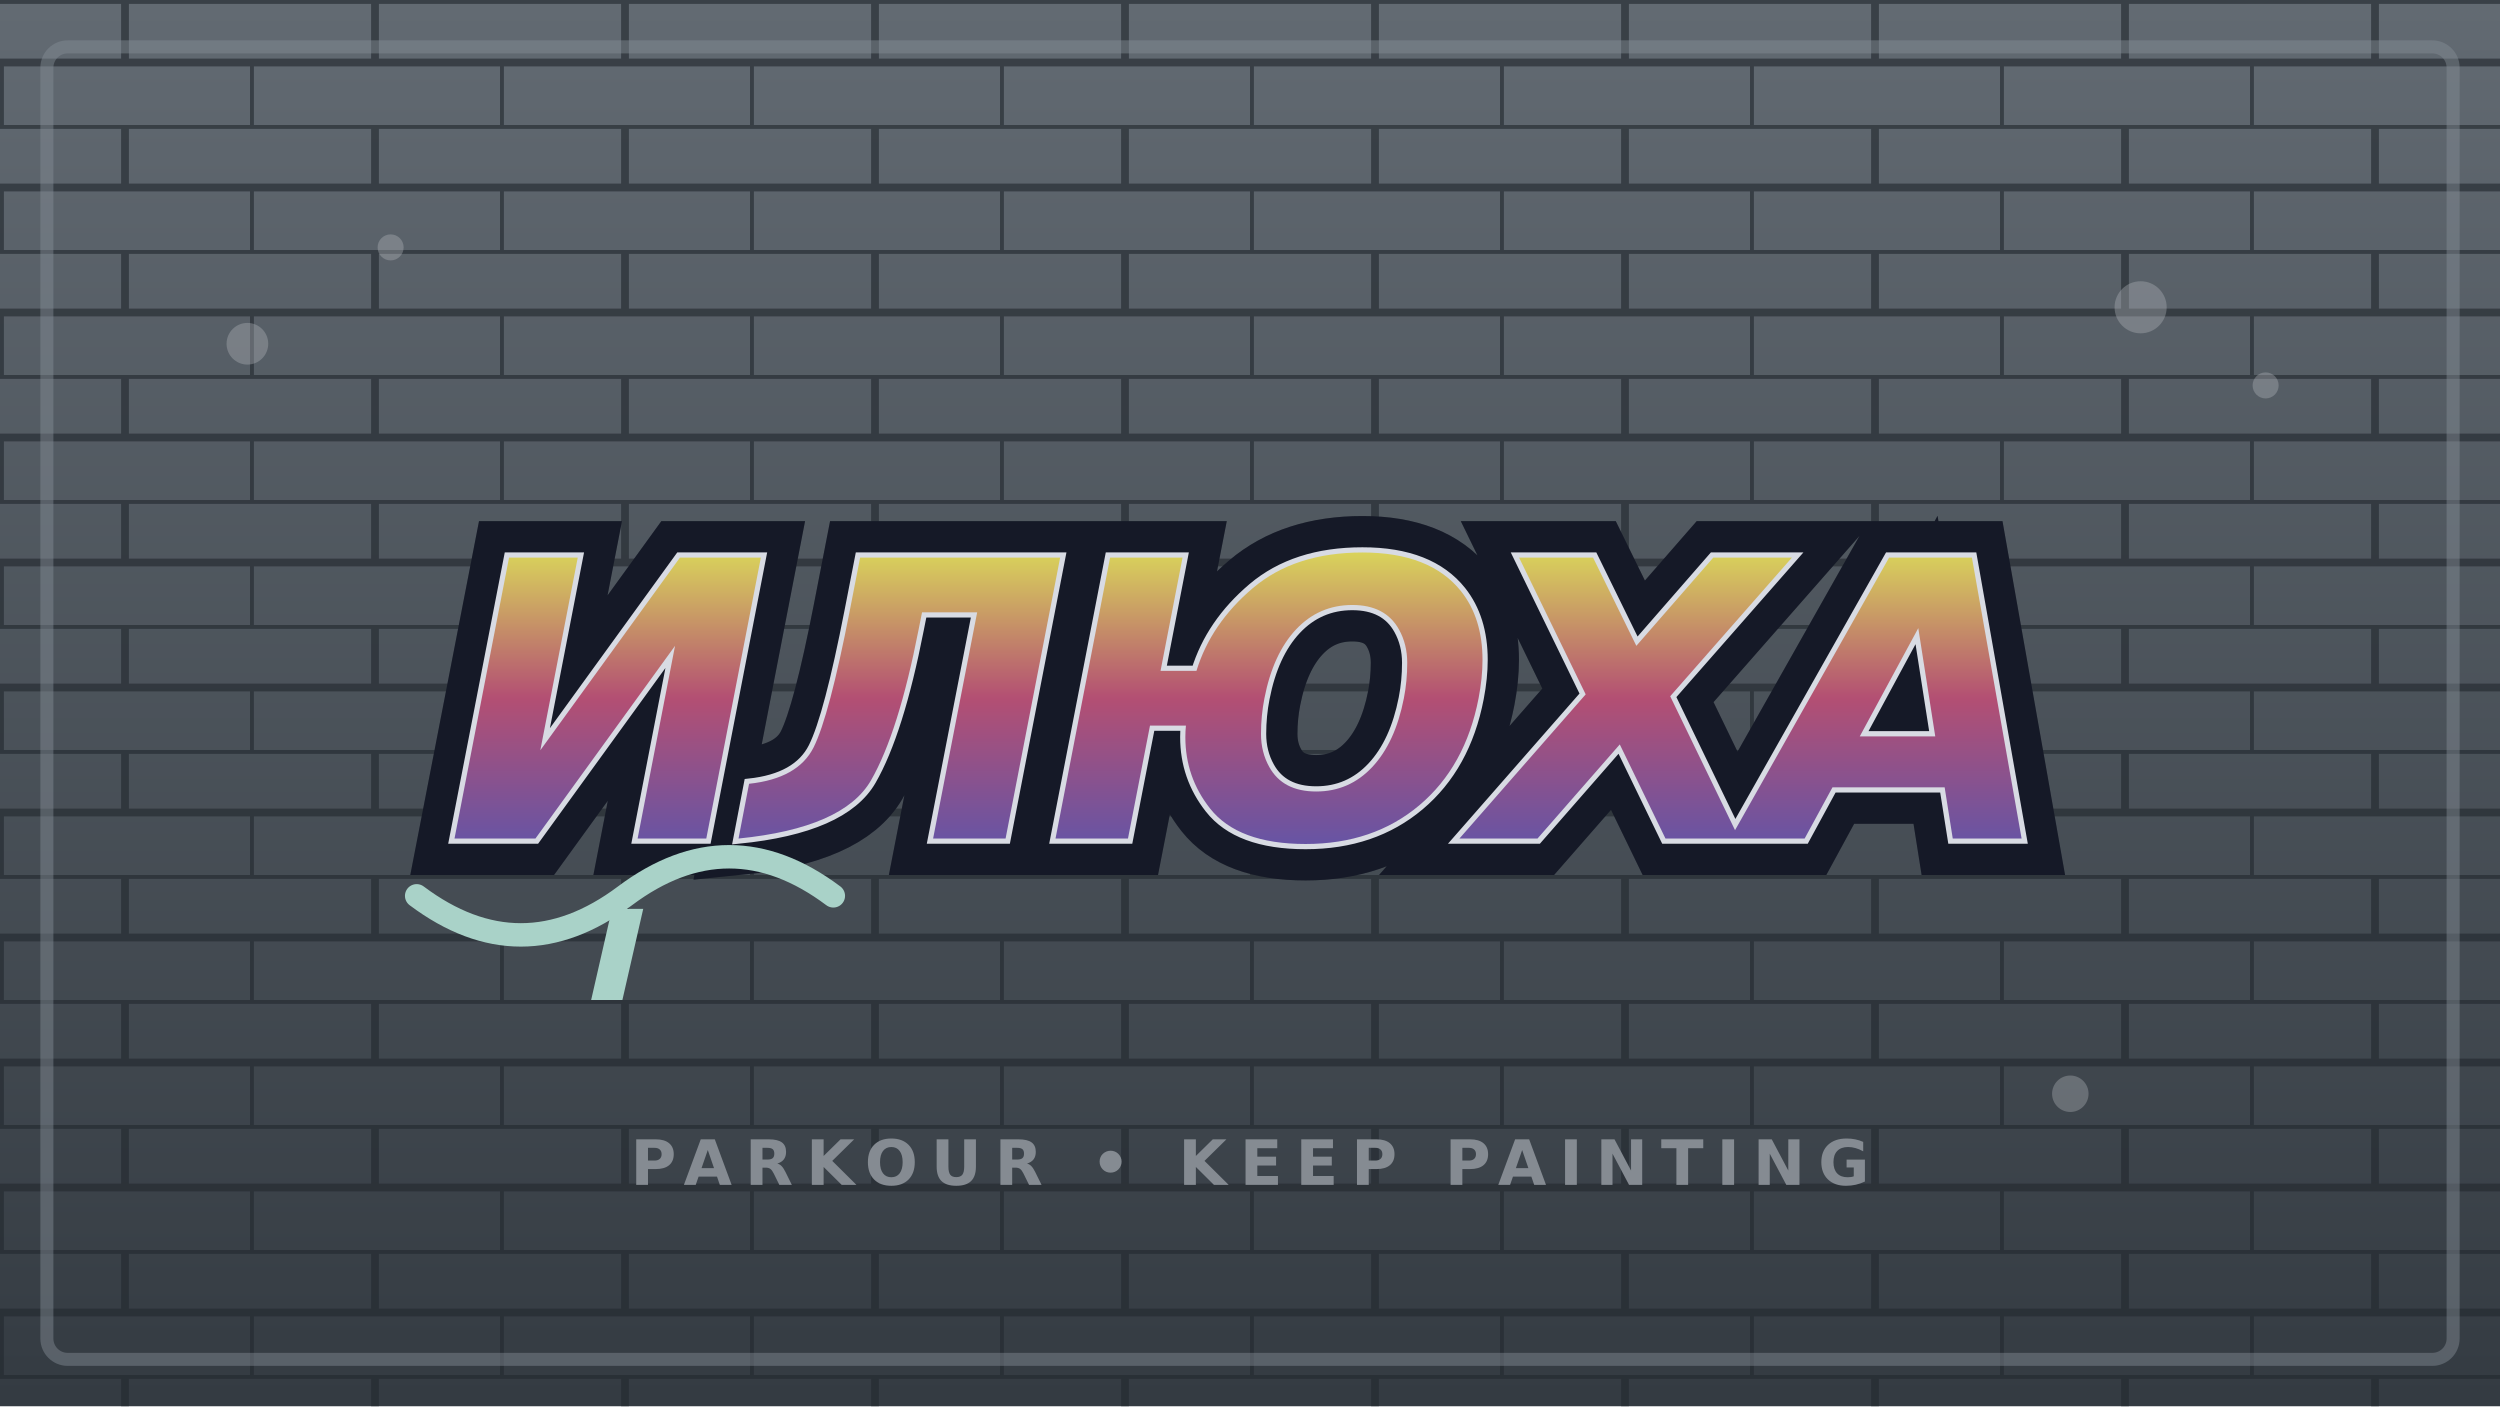
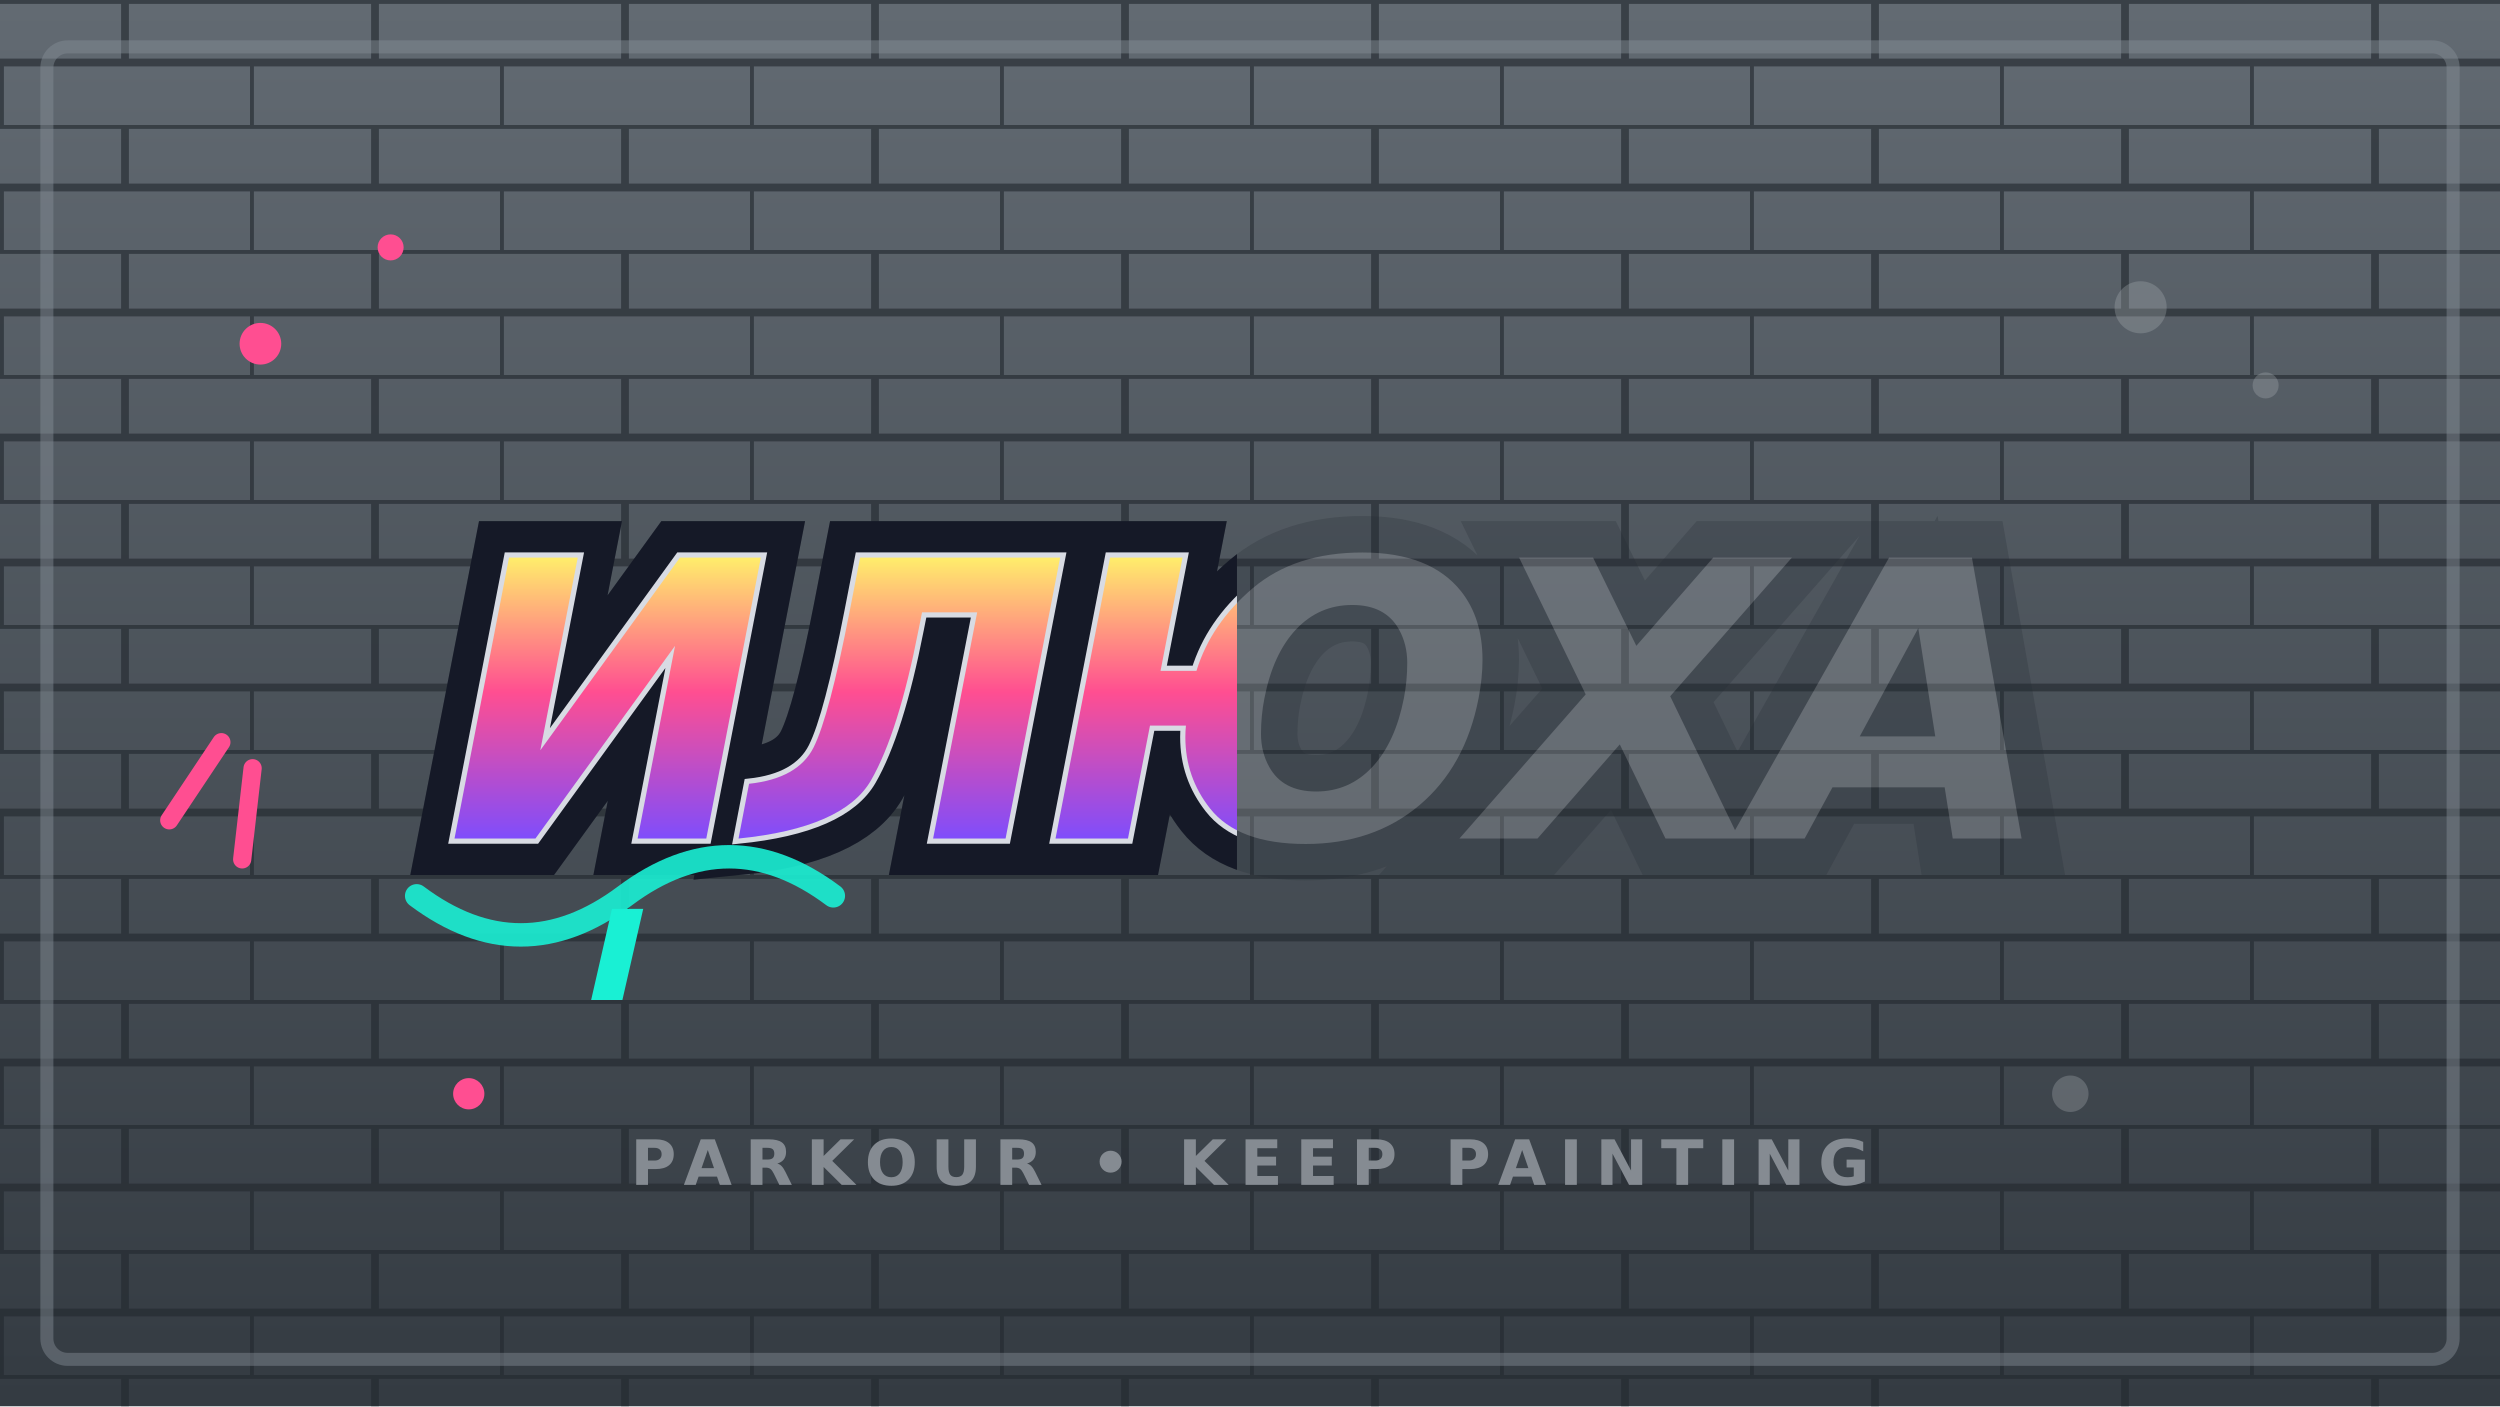
<svg xmlns="http://www.w3.org/2000/svg" width="960" height="540" viewBox="0 0 960 540">
  <defs>
    <linearGradient id="wall" x2="0" y2="1">
      <stop stop-color="#626a72" />
      <stop offset="1" stop-color="#343b42" />
    </linearGradient>
    <pattern id="brick" width="96" height="48" patternUnits="userSpaceOnUse">
      <path d="M0 0H96 M0 24H96 M48 0V24 M0 24V48" fill="none" stroke="#242a30" stroke-width="3" opacity=".65" />
    </pattern>
    <linearGradient id="paint" x2="0" y2="1">
-       <stop stop-color="#d9d35b" />
-       <stop offset=".5" stop-color="#b34f73" />
-       <stop offset="1" stop-color="#6754a4" />
+       <stop stop-color="#fff36a" />
+       <stop offset=".48" stop-color="#ff4e91" />
+       <stop offset="1" stop-color="#7b4dff" />
    </linearGradient>
+     <clipPath id="halfPaint">
+       <rect x="0" y="0" width="475" height="540" />
+     </clipPath>
  </defs>
  <rect width="960" height="540" fill="url(#wall)" />
  <rect width="960" height="540" fill="url(#brick)" />
-   <g opacity=".25" font-family="DejaVu Sans, sans-serif" font-weight="900" font-style="italic" text-anchor="middle" paint-order="stroke fill">
-     <text x="480" y="322" font-size="148" fill="#c0c2c5" stroke="#222831" stroke-width="28" letter-spacing="-8">ИЛЮХА</text>
+   <g opacity=".24" font-family="DejaVu Sans, sans-serif" font-weight="900" font-style="italic" text-anchor="middle" paint-order="stroke fill">
+     <text x="480" y="322" font-size="148" fill="#bfc3c8" stroke="#222831" stroke-width="28" letter-spacing="-8">ИЛЮХА</text>
  </g>
-   <g font-family="DejaVu Sans, sans-serif" font-weight="900" font-style="italic" text-anchor="middle" paint-order="stroke fill">
+   <g font-family="DejaVu Sans, sans-serif" font-weight="900" font-style="italic" text-anchor="middle" paint-order="stroke fill" clip-path="url(#halfPaint)">
    <text x="480" y="322" font-size="148" fill="url(#paint)" stroke="#151927" stroke-width="28" letter-spacing="-8">ИЛЮХА</text>
    <text x="480" y="322" font-size="148" fill="url(#paint)" stroke="#d8dbe3" stroke-width="4" letter-spacing="-8">ИЛЮХА</text>
  </g>
-   <path d="M160 344q40 30 80 0t80 0" fill="none" stroke="#a9d2c8" stroke-width="9" stroke-linecap="round" />
-   <g fill="#a9d2c8">
+   <path d="M160 344q40 30 80 0t80 0" fill="none" stroke="#19f0d4" stroke-width="9" stroke-linecap="round" opacity=".9" />
+   <g fill="#19f0d4">
    <path d="M235 349l-8 35h12l8-35z" />
  </g>
-   <g fill="#b7bbc0" opacity=".35">
-     <circle cx="95" cy="132" r="8" />
-     <circle cx="150" cy="95" r="5" />
+   <g fill="#aeb4ba" opacity=".3">
    <circle cx="822" cy="118" r="10" />
    <circle cx="870" cy="148" r="5" />
    <circle cx="795" cy="420" r="7" />
  </g>
+   <g fill="#ff4e91">
+     <circle cx="100" cy="132" r="8" />
+     <circle cx="150" cy="95" r="5" />
+     <circle cx="180" cy="420" r="6" />
+   </g>
+   <g fill="none" stroke="#ff4e91" stroke-width="7" stroke-linecap="round">
+     <path d="M85 285l-20 30m32-20l-4 35" />
+   </g>
  <text x="480" y="455" font-family="DejaVu Sans, sans-serif" font-size="24" font-weight="bold" text-anchor="middle" fill="#858b92" letter-spacing="5">PARKOUR • KEEP PAINTING</text>
  <rect x="18" y="18" width="924" height="504" rx="8" fill="none" stroke="#858e97" stroke-width="5" opacity=".45" />
</svg>
